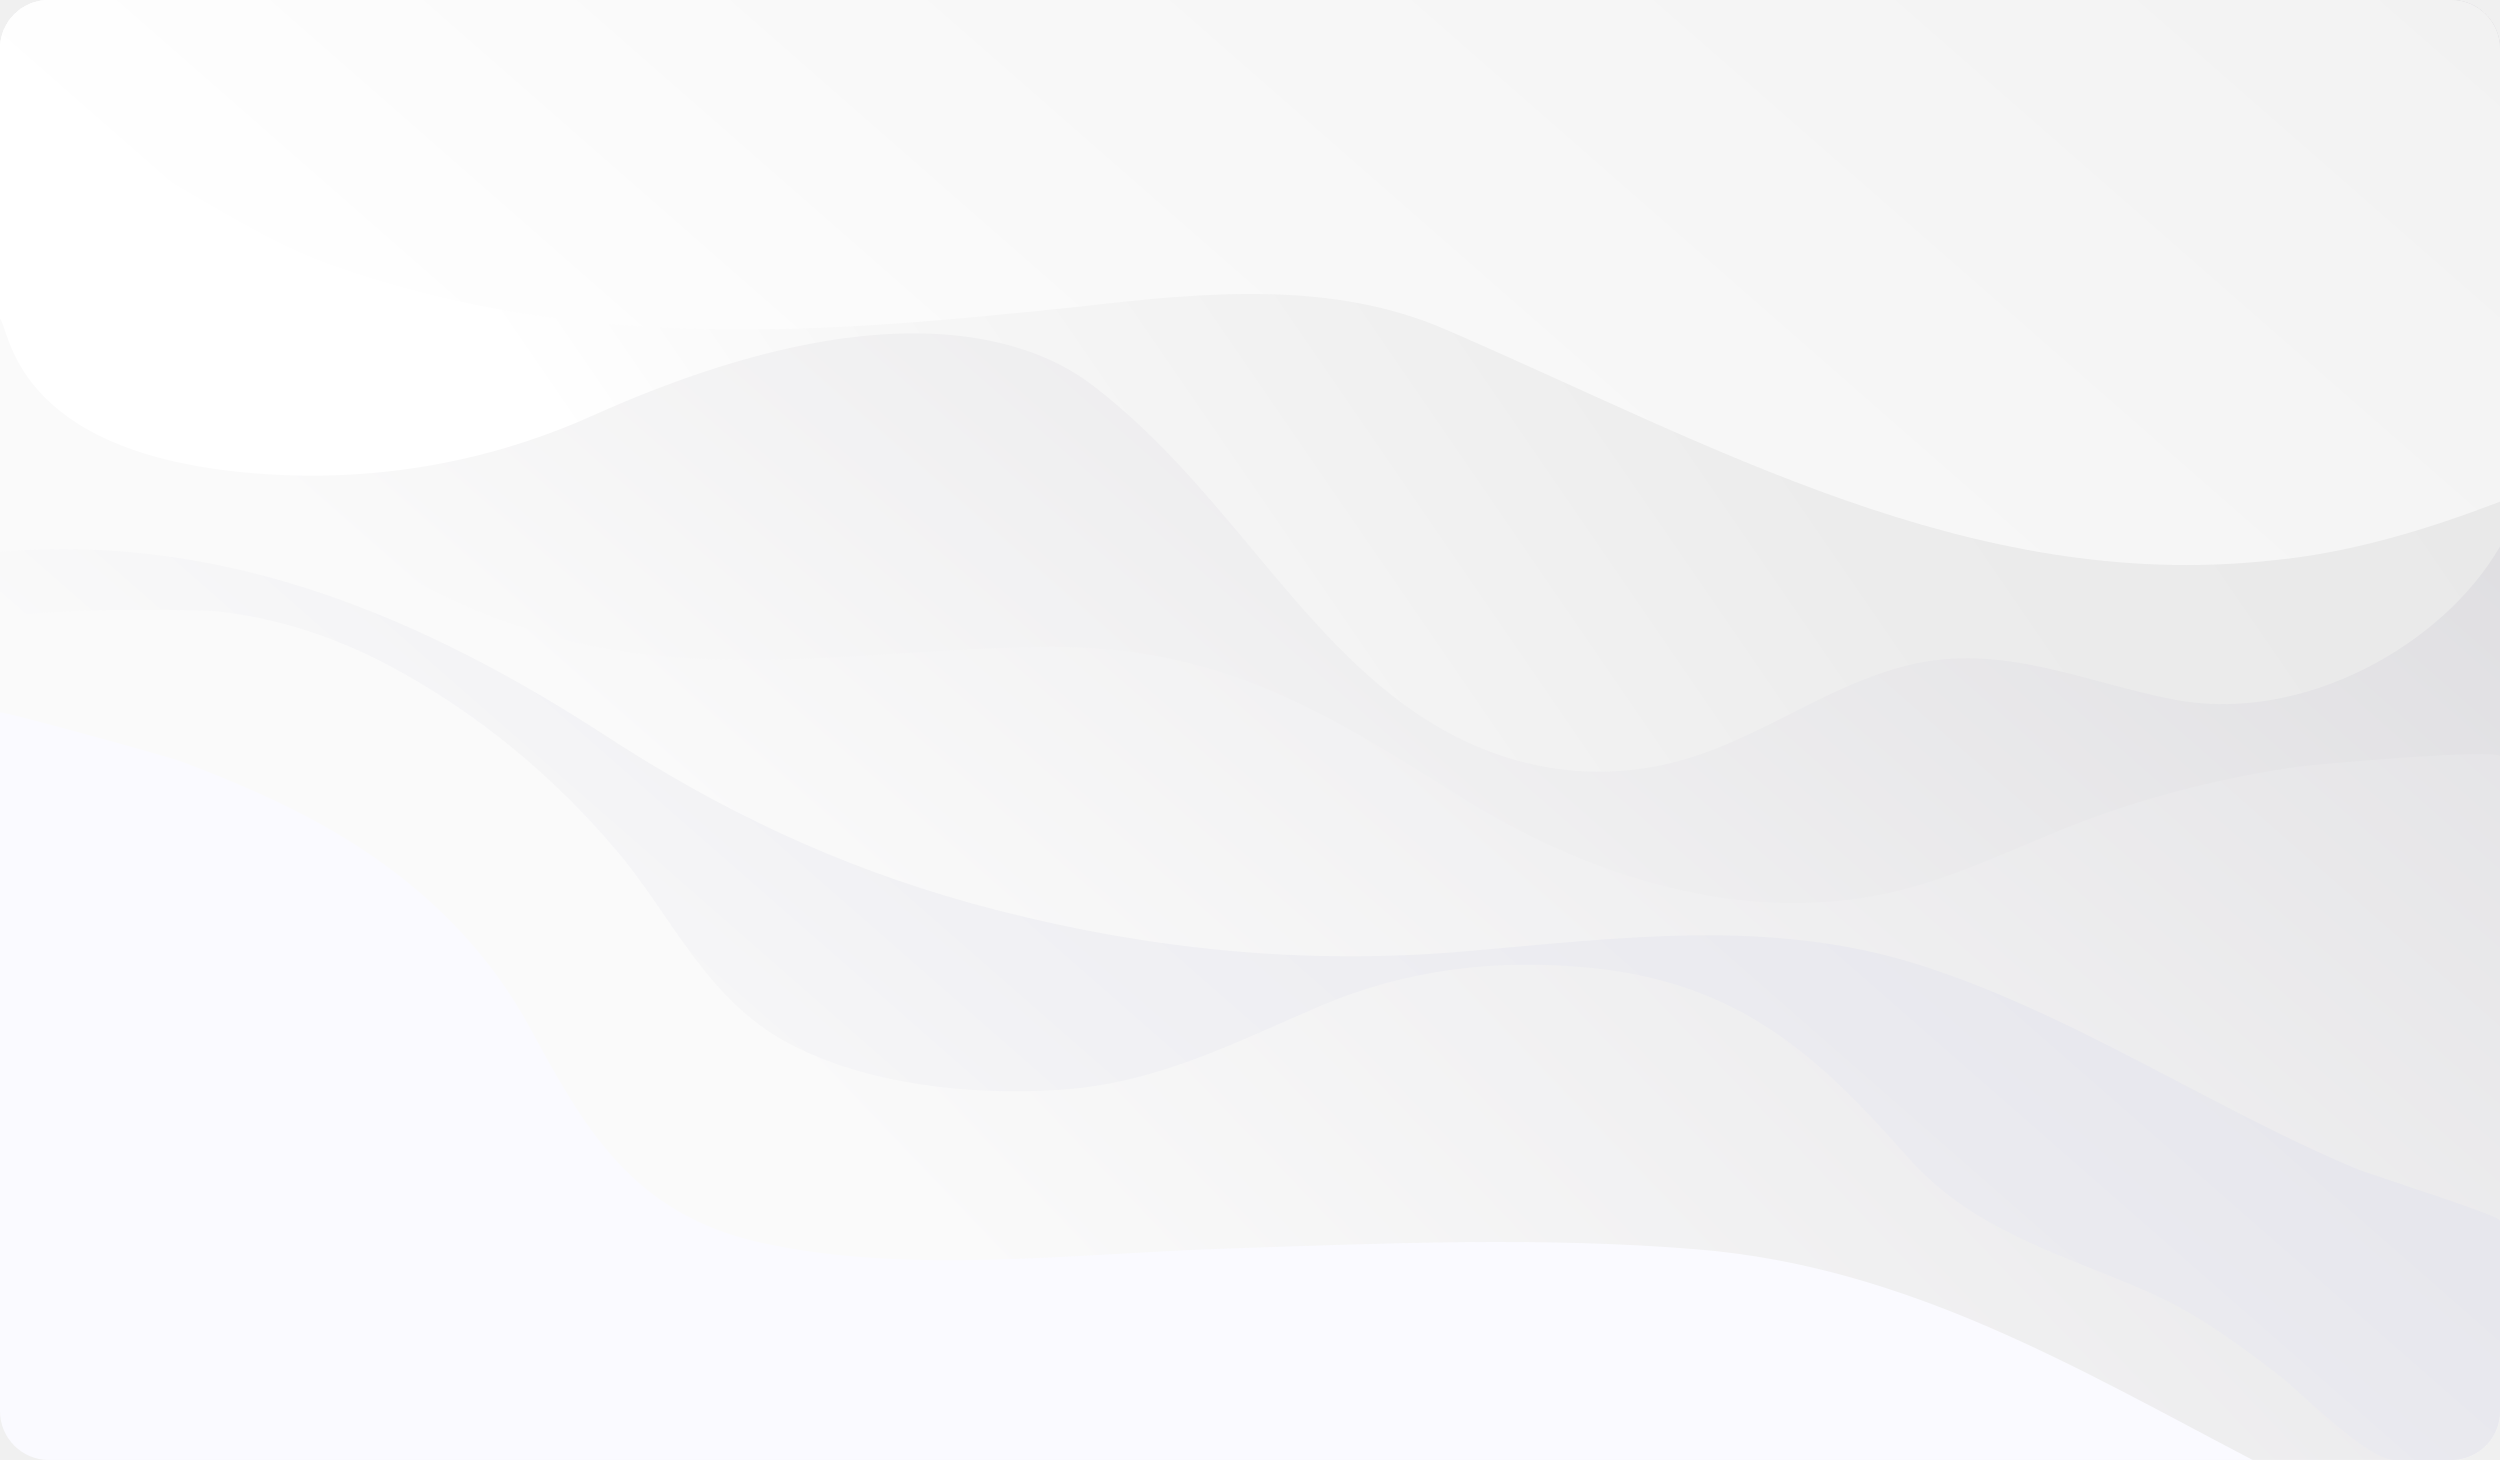
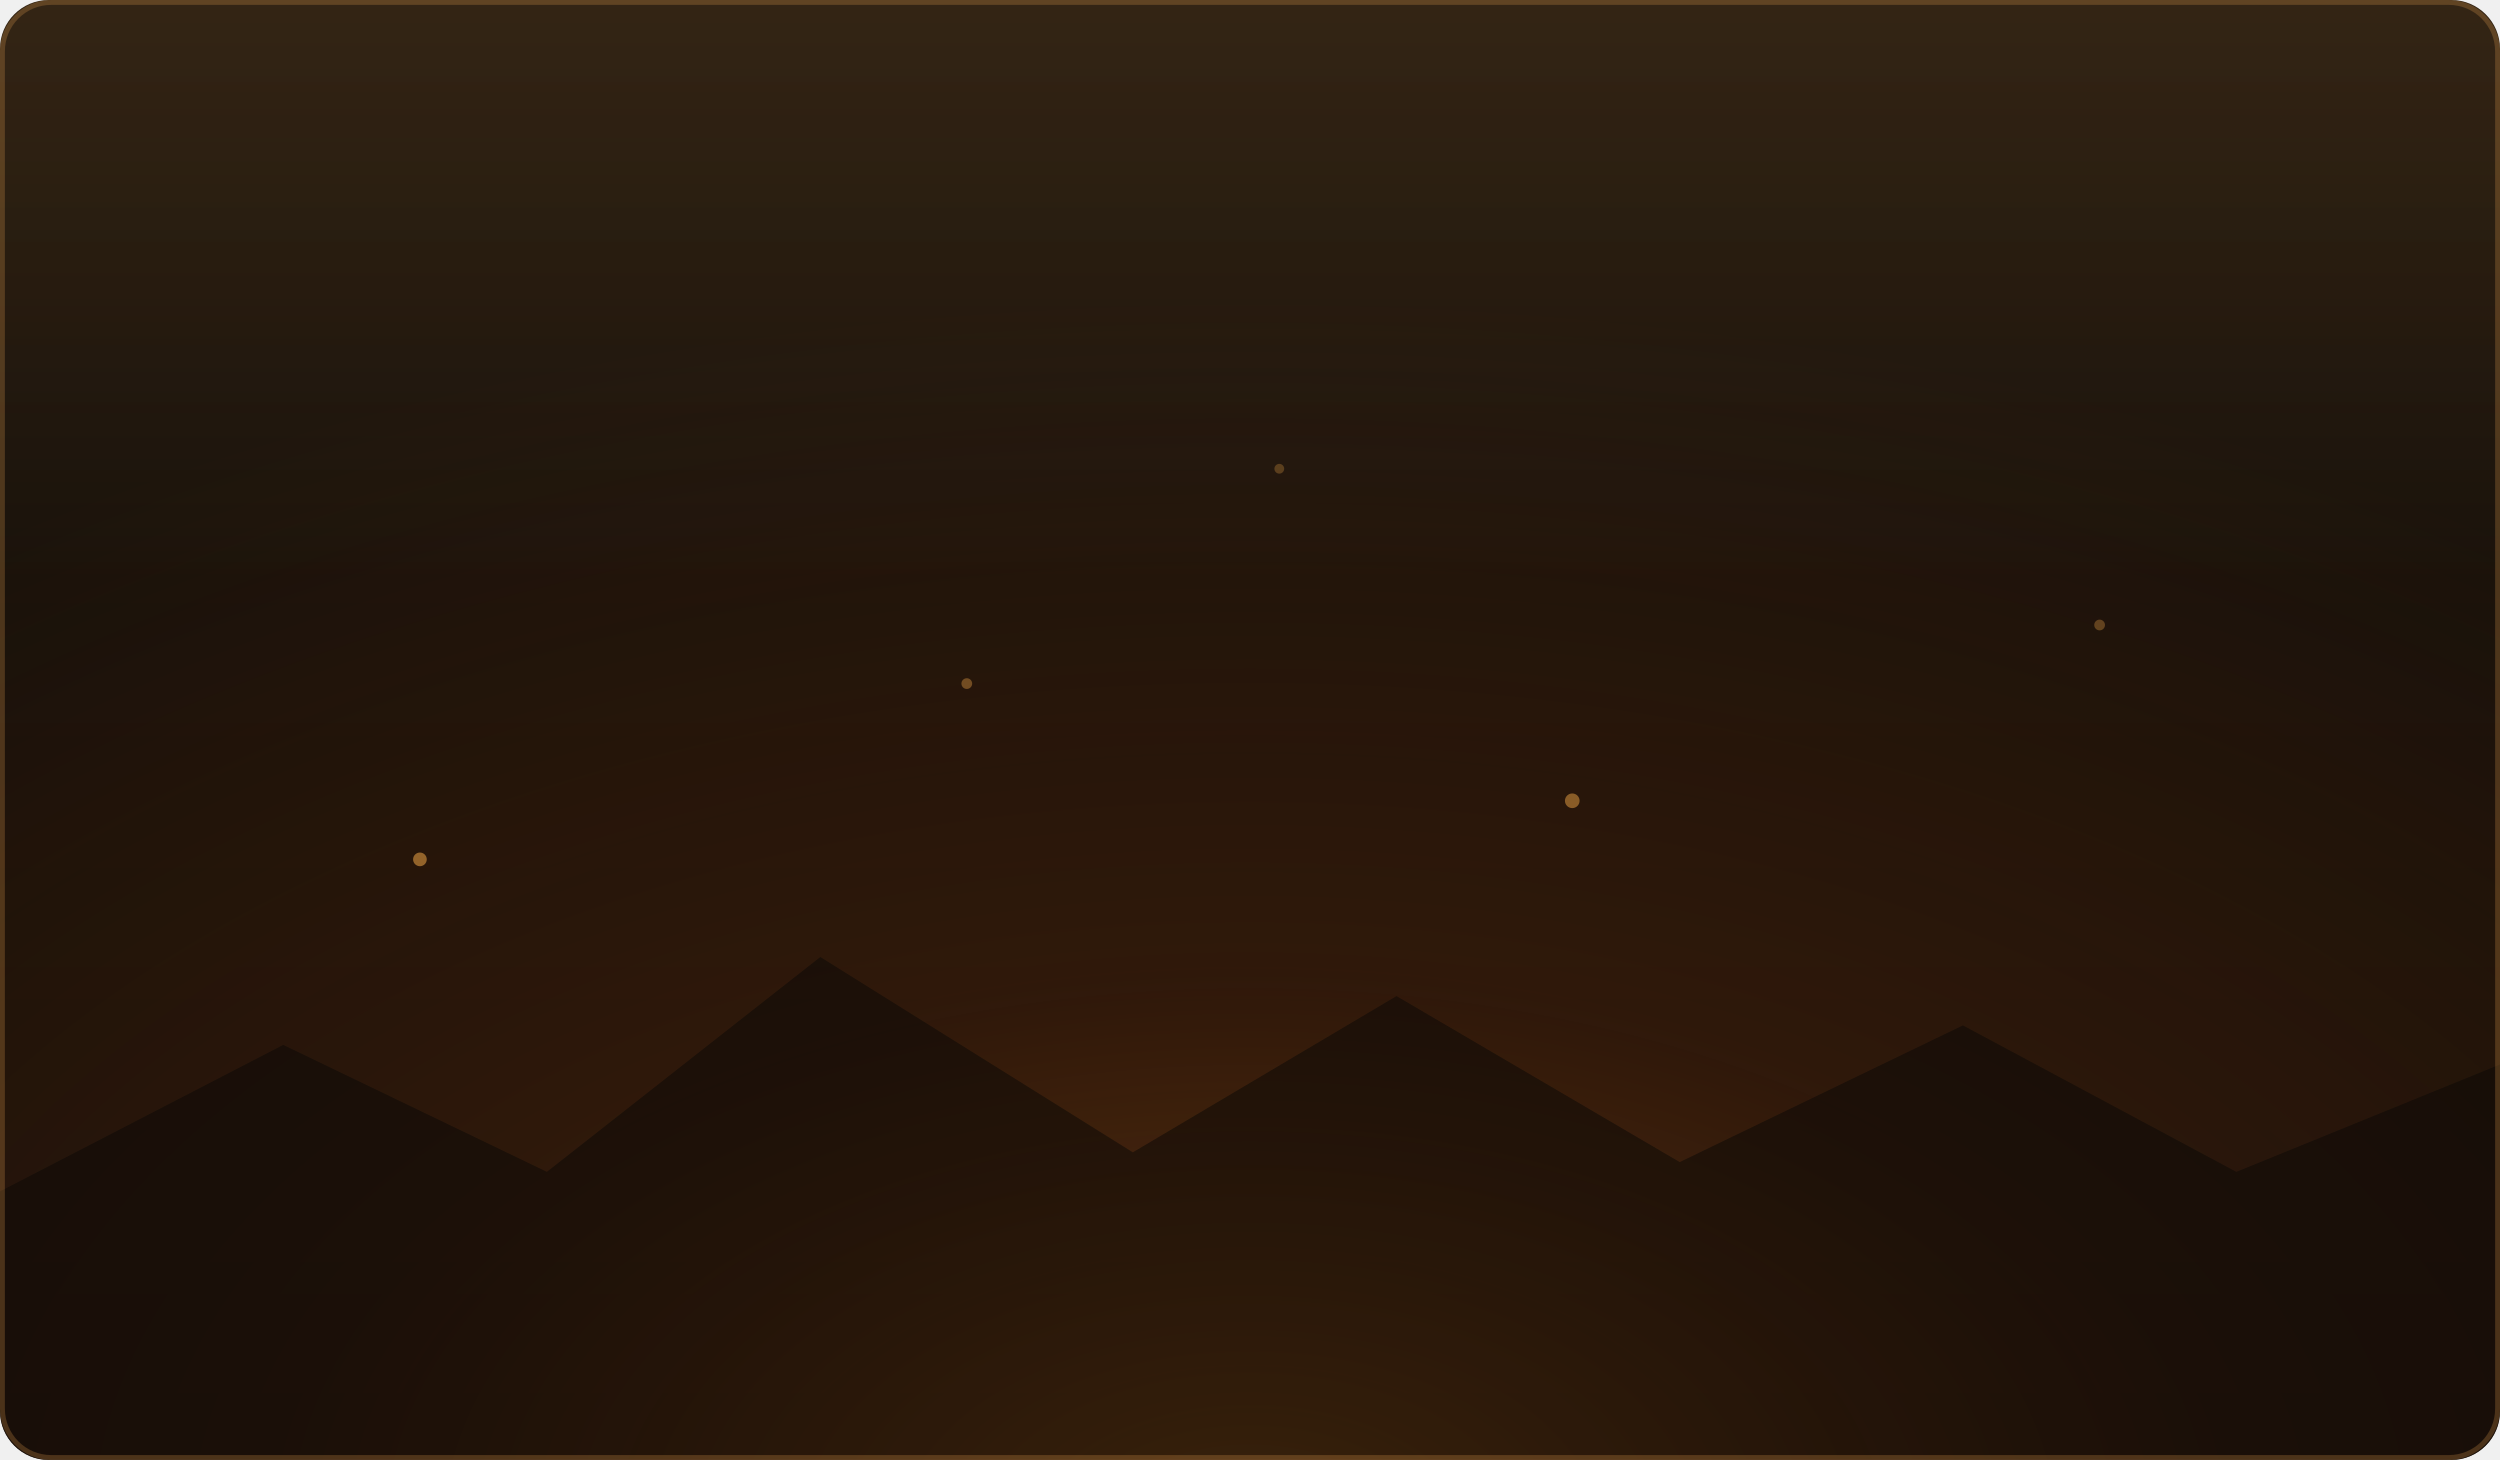
<svg xmlns="http://www.w3.org/2000/svg" width="512" height="299" viewBox="0 0 512 299" fill="none">
-   <g clip-path="url(#clip0_2253_12425)">
-     <rect width="512" height="299" rx="10" fill="#FAFAFF" />
-     <path d="M511.993 0H0C0 0 0 145.903 0 145.909C0 145.442 34.283 154.879 37.089 155.938C47.294 159.777 57.289 164.035 66.634 169.303C84.745 179.523 99.135 193.236 108.447 210.333C119.527 230.683 129.289 248.815 156.376 254.622C186.475 261.074 219.959 256.744 250.549 255.734C282.88 254.663 315.756 253.192 348.019 255.907C390.76 259.507 425.466 280.258 461.34 299H512V0H511.993Z" fill="url(#paint0_linear_2253_12425)" />
-     <path d="M512 0H0C0 0 0 127.296 0 127.326C0 124.39 40.277 124.755 44.285 125.185C57.139 126.579 68.984 130.591 80.002 136.476C98.106 146.145 113.773 159.373 126.416 174.371C137.66 187.706 144.698 204.779 161.553 213.695C177.493 222.133 198.601 224.376 216.876 223.209C237.001 221.924 252.764 213.528 270.432 206.005C288.106 198.482 306.688 196.27 326.164 198.261C356.53 201.371 372.784 216.685 390.465 236.73C403.954 252.021 421.055 256.351 439.931 264.579C450.021 268.98 458.622 275.439 467.04 281.909C471.101 285.031 484.782 299 490.407 299H511.993V0H512Z" fill="url(#paint1_linear_2253_12425)" />
-     <path d="M128.464 153.51C151.859 168.23 176.073 179.177 204.015 186.357C235.616 194.482 267.134 197.651 299.95 194.847C331.885 192.115 363.076 187.798 394.015 197.902C415.007 204.754 434.005 215.3 453.195 225.249C462.609 230.133 472.098 234.934 481.949 239.113C485.499 240.62 512 248.889 512 250.001V0H0V113.034C46.77 108.998 87.893 127.168 124.396 150.909C125.754 151.788 127.106 152.655 128.464 153.51Z" fill="url(#paint2_linear_2253_12425)" />
-     <path d="M32.085 75.354C53.596 99.377 80.677 122.091 114.913 130.853C148.2 139.375 181.658 132.563 215.484 132.479C250.245 132.39 272.07 146.151 299.049 163.135C323.092 178.266 353.348 188.851 383.331 183.571C399.005 180.808 412.686 173.404 427.22 167.968C440.975 162.83 455.523 159.206 470.269 157.065C474.522 156.449 512 153.238 512 154.912V0H0V51.462C11.817 58.25 23.334 65.133 32.085 75.354Z" fill="url(#paint3_linear_2253_12425)" />
-     <path d="M223.915 79.027C253.065 101.367 268.11 135.535 298.148 150.854C312.627 158.239 328.97 160.189 344.958 155.536C361.178 150.819 374.415 140.229 390.915 136.21C410.078 131.546 426.988 139.78 445.303 143.29C471.545 148.313 500.361 132.126 512 111.921V0H0V65.22C2.041 67.63 2.724 91.955 49.152 96.667C80.555 99.854 105.404 92.29 121.173 85.204C187.959 55.21 216.037 72.987 223.915 79.027Z" fill="url(#paint4_linear_2253_12425)" />
-     <path d="M68.267 54.416C119.924 72.553 169.984 68.17 221.184 62.788C247.125 59.798 273.067 57.406 296.277 67.572C350.208 90.894 403.456 121.391 464.896 114.813C481.075 113.324 496.722 108.576 512 102.746V0H0V20.314C3.086 21.838 6.246 23.273 9.557 24.517C29.355 31.693 48.592 47.51 68.267 54.416Z" fill="url(#paint5_linear_2253_12425)" />
-   </g>
  <defs>
-     <linearGradient id="paint0_linear_2253_12425" x1="175.115" y1="234.228" x2="510.493" y2="-85.959" gradientUnits="userSpaceOnUse">
-       <stop stop-color="#FAFAFA" />
-       <stop offset="1" stop-color="#D8D7DB" />
+     <linearGradient id="iron" x1="0" y1="0" x2="0" y2="1">
+       <stop offset="0%" stop-color="#1D150E" />
+       <stop offset="55%" stop-color="#171009" />
+       <stop offset="100%" stop-color="#120E0A" />
    </linearGradient>
-     <linearGradient id="paint1_linear_2253_12425" x1="140.654" y1="250.538" x2="426.061" y2="-75.278" gradientUnits="userSpaceOnUse">
-       <stop stop-color="#FAFAFA" />
-       <stop offset="0.196" stop-color="#F1F1F4" />
-       <stop offset="0.54" stop-color="#E7E7ED" />
-       <stop offset="0.995" stop-color="#E4E4EB" />
+     <radialGradient id="glow" cx="0.5" cy="1.05" r="0.85">
+       <stop offset="0%" stop-color="#F2871E" stop-opacity="0.42" />
+       <stop offset="45%" stop-color="#B4470F" stop-opacity="0.16" />
+       <stop offset="100%" stop-color="#B4470F" stop-opacity="0" />
+     </radialGradient>
+     <linearGradient id="sheen" x1="0" y1="0" x2="0" y2="1">
+       <stop offset="0%" stop-color="#FFB24C" stop-opacity="0.10" />
+       <stop offset="100%" stop-color="#FFB24C" stop-opacity="0" />
    </linearGradient>
-     <linearGradient id="paint2_linear_2253_12425" x1="175.115" y1="195.843" x2="453.383" y2="-121.889" gradientUnits="userSpaceOnUse">
-       <stop stop-color="#FAFAFA" />
-       <stop offset="1" stop-color="#D8D7DB" />
-     </linearGradient>
-     <linearGradient id="paint3_linear_2253_12425" x1="142.833" y1="176.595" x2="390.66" y2="-106.298" gradientUnits="userSpaceOnUse">
-       <stop stop-color="#FAFAFA" />
-       <stop offset="1" stop-color="#D8D7DB" />
-     </linearGradient>
-     <linearGradient id="paint4_linear_2253_12425" x1="96.66" y1="145.075" x2="430.921" y2="-84.237" gradientUnits="userSpaceOnUse">
-       <stop offset="0.116" stop-color="white" />
-       <stop offset="0.278" stop-color="#F7F7F7" />
-       <stop offset="0.627" stop-color="#ECECEC" />
-       <stop offset="1" stop-color="#E8E8E8" />
-     </linearGradient>
-     <linearGradient id="paint5_linear_2253_12425" x1="145.726" y1="147.966" x2="378.086" y2="-117.3" gradientUnits="userSpaceOnUse">
-       <stop stop-color="white" />
-       <stop offset="0.352" stop-color="#F9F9F9" />
-       <stop offset="1" stop-color="#F2F2F2" />
-     </linearGradient>
-     <clipPath id="clip0_2253_12425">
-       <rect width="512" height="299" rx="10" fill="white" />
+     <clipPath id="rounded">
+       <rect width="512" height="299" rx="10" />
    </clipPath>
  </defs>
+   <g clip-path="url(#rounded)">
+     <rect width="512" height="299" fill="url(#iron)" />
+     <rect width="512" height="299" fill="url(#glow)" />
+     <rect width="512" height="120" fill="url(#sheen)" />
+     <path d="M0 299 L0 244 L58 214 L112 240 L168 196 L232 236 L286 204 L344 238 L402 210 L458 240 L512 218 L512 299 Z" fill="#0C0906" opacity="0.55" />
+     <g fill="#FFB24C">
+       <circle cx="86" cy="176" r="1.4" opacity="0.5" />
+       <circle cx="198" cy="140" r="1.1" opacity="0.35" />
+       <circle cx="322" cy="164" r="1.5" opacity="0.45" />
+       <circle cx="430" cy="128" r="1.1" opacity="0.3" />
+       <circle cx="262" cy="96" r="1.0" opacity="0.25" />
+     </g>
+     <rect x="0.5" y="0.5" width="511" height="298" rx="10" fill="none" stroke="#FFB45A" stroke-opacity="0.22" />
+   </g>
</svg>
